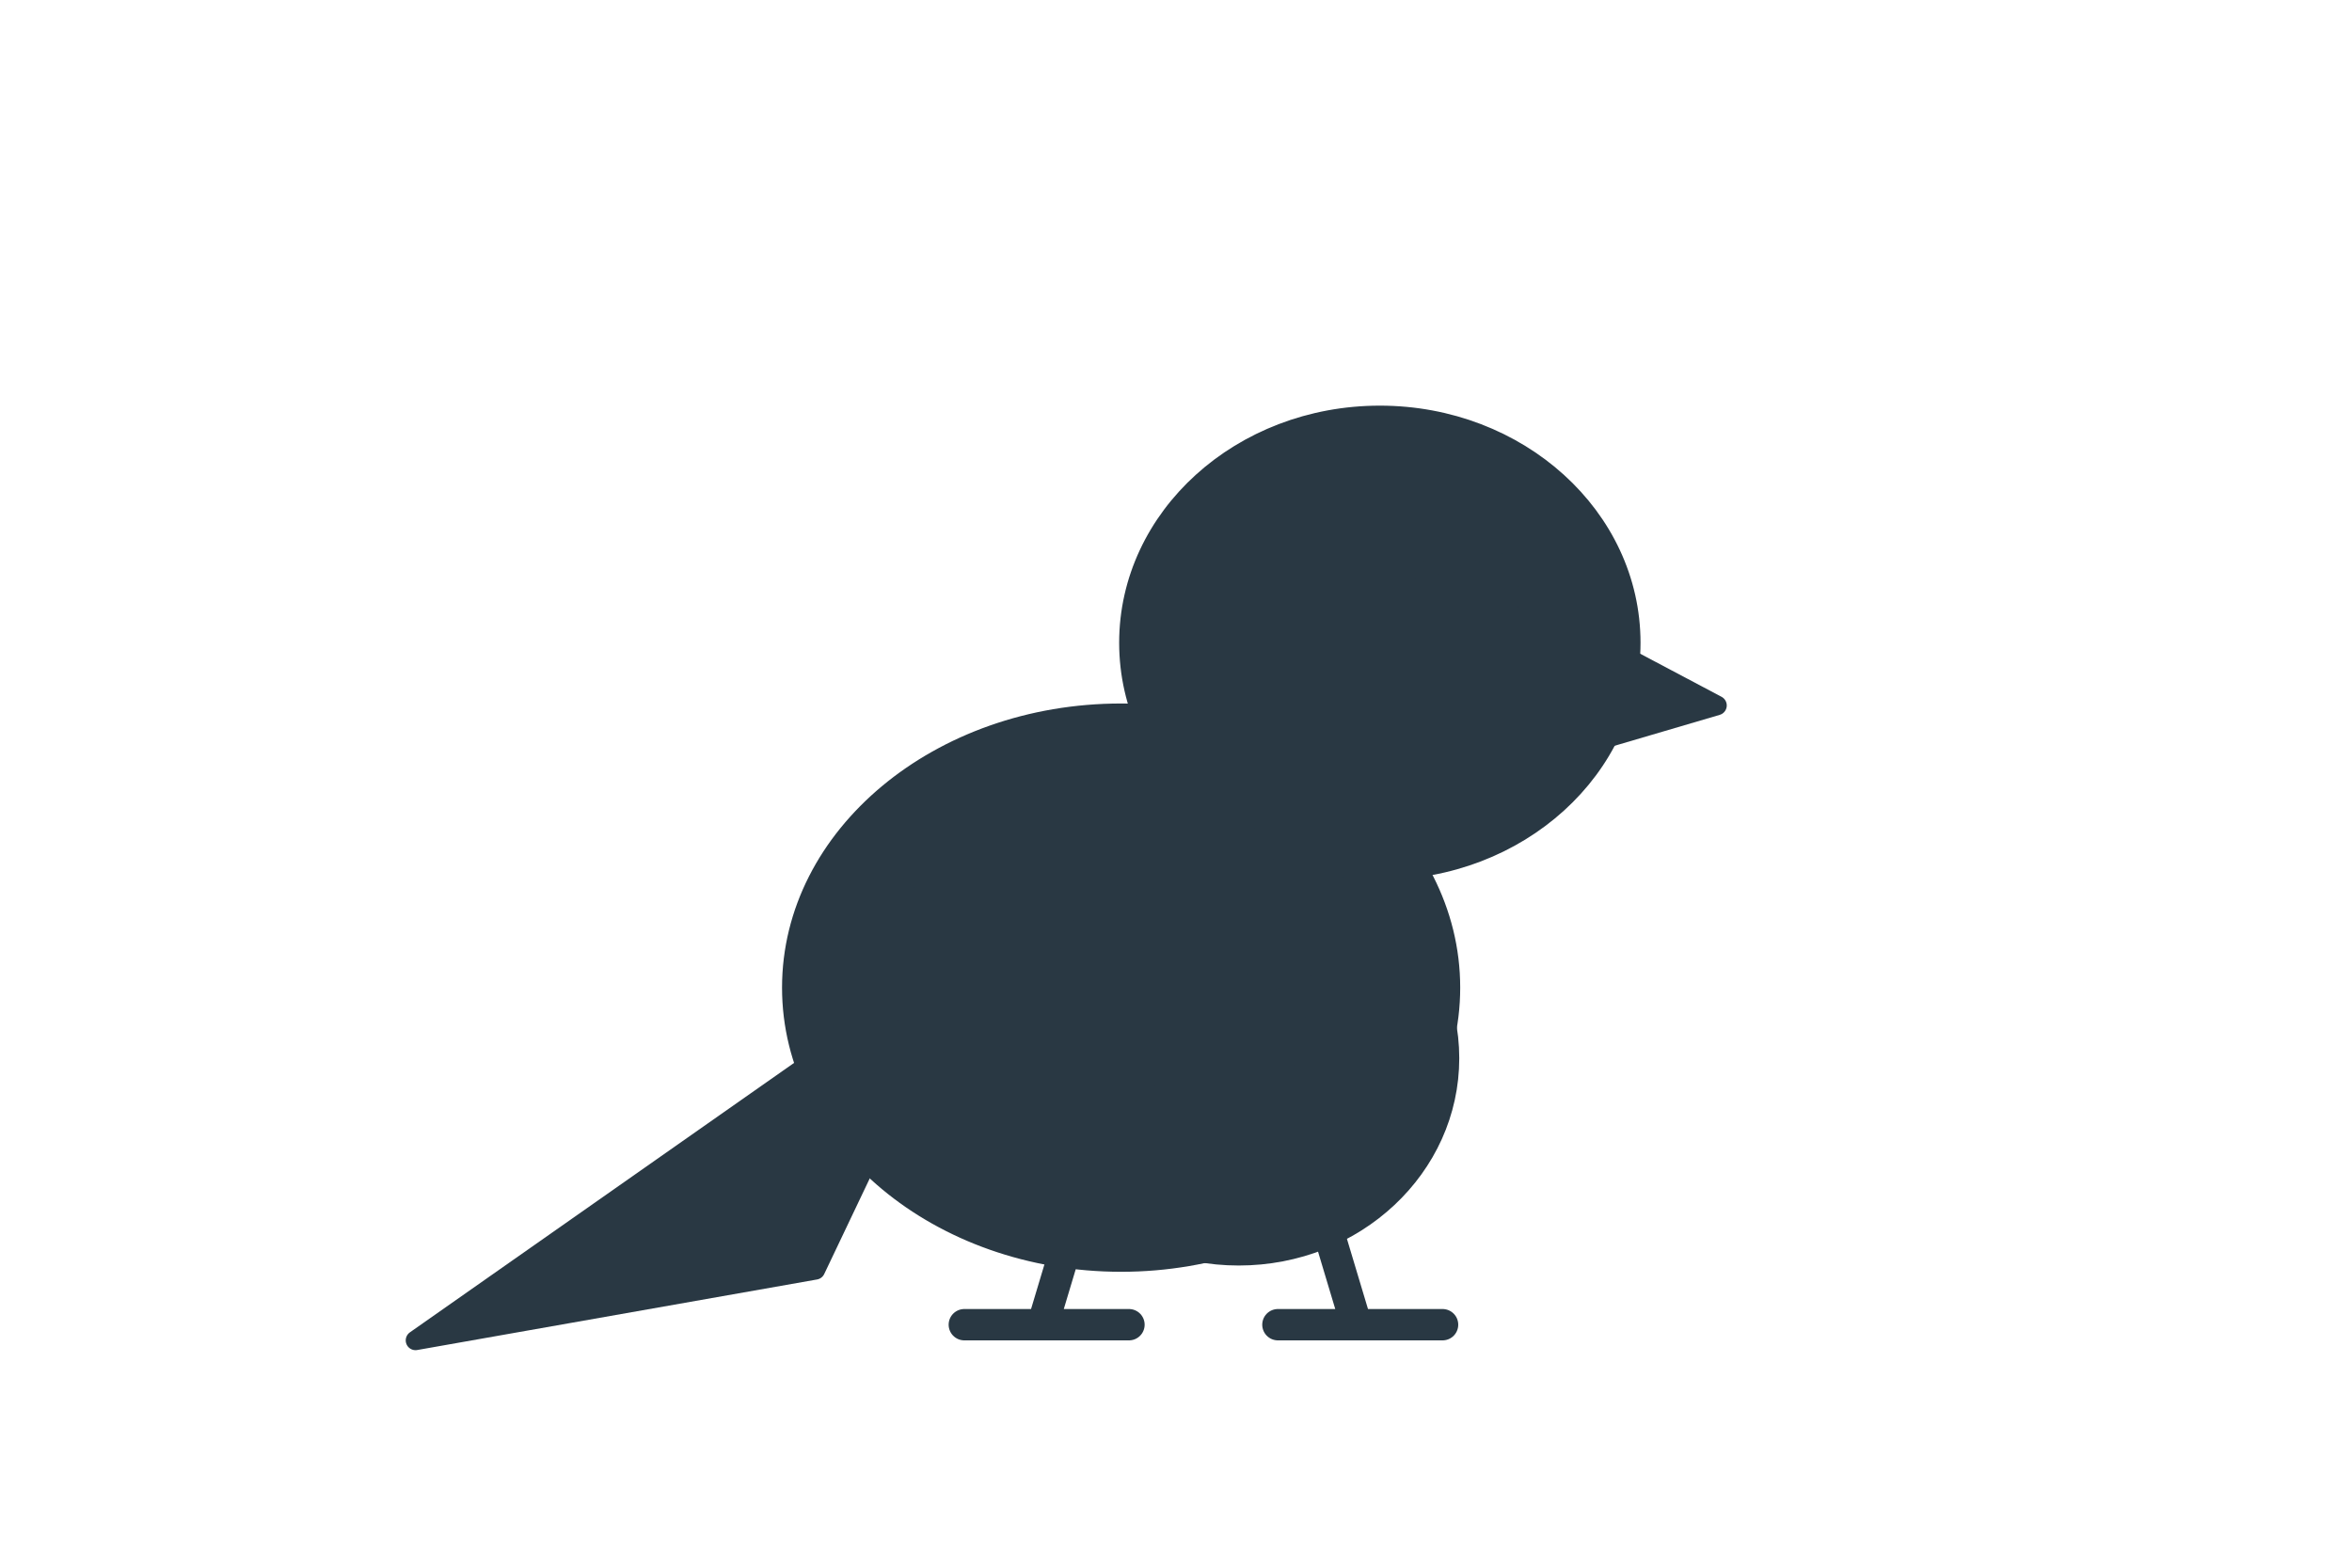
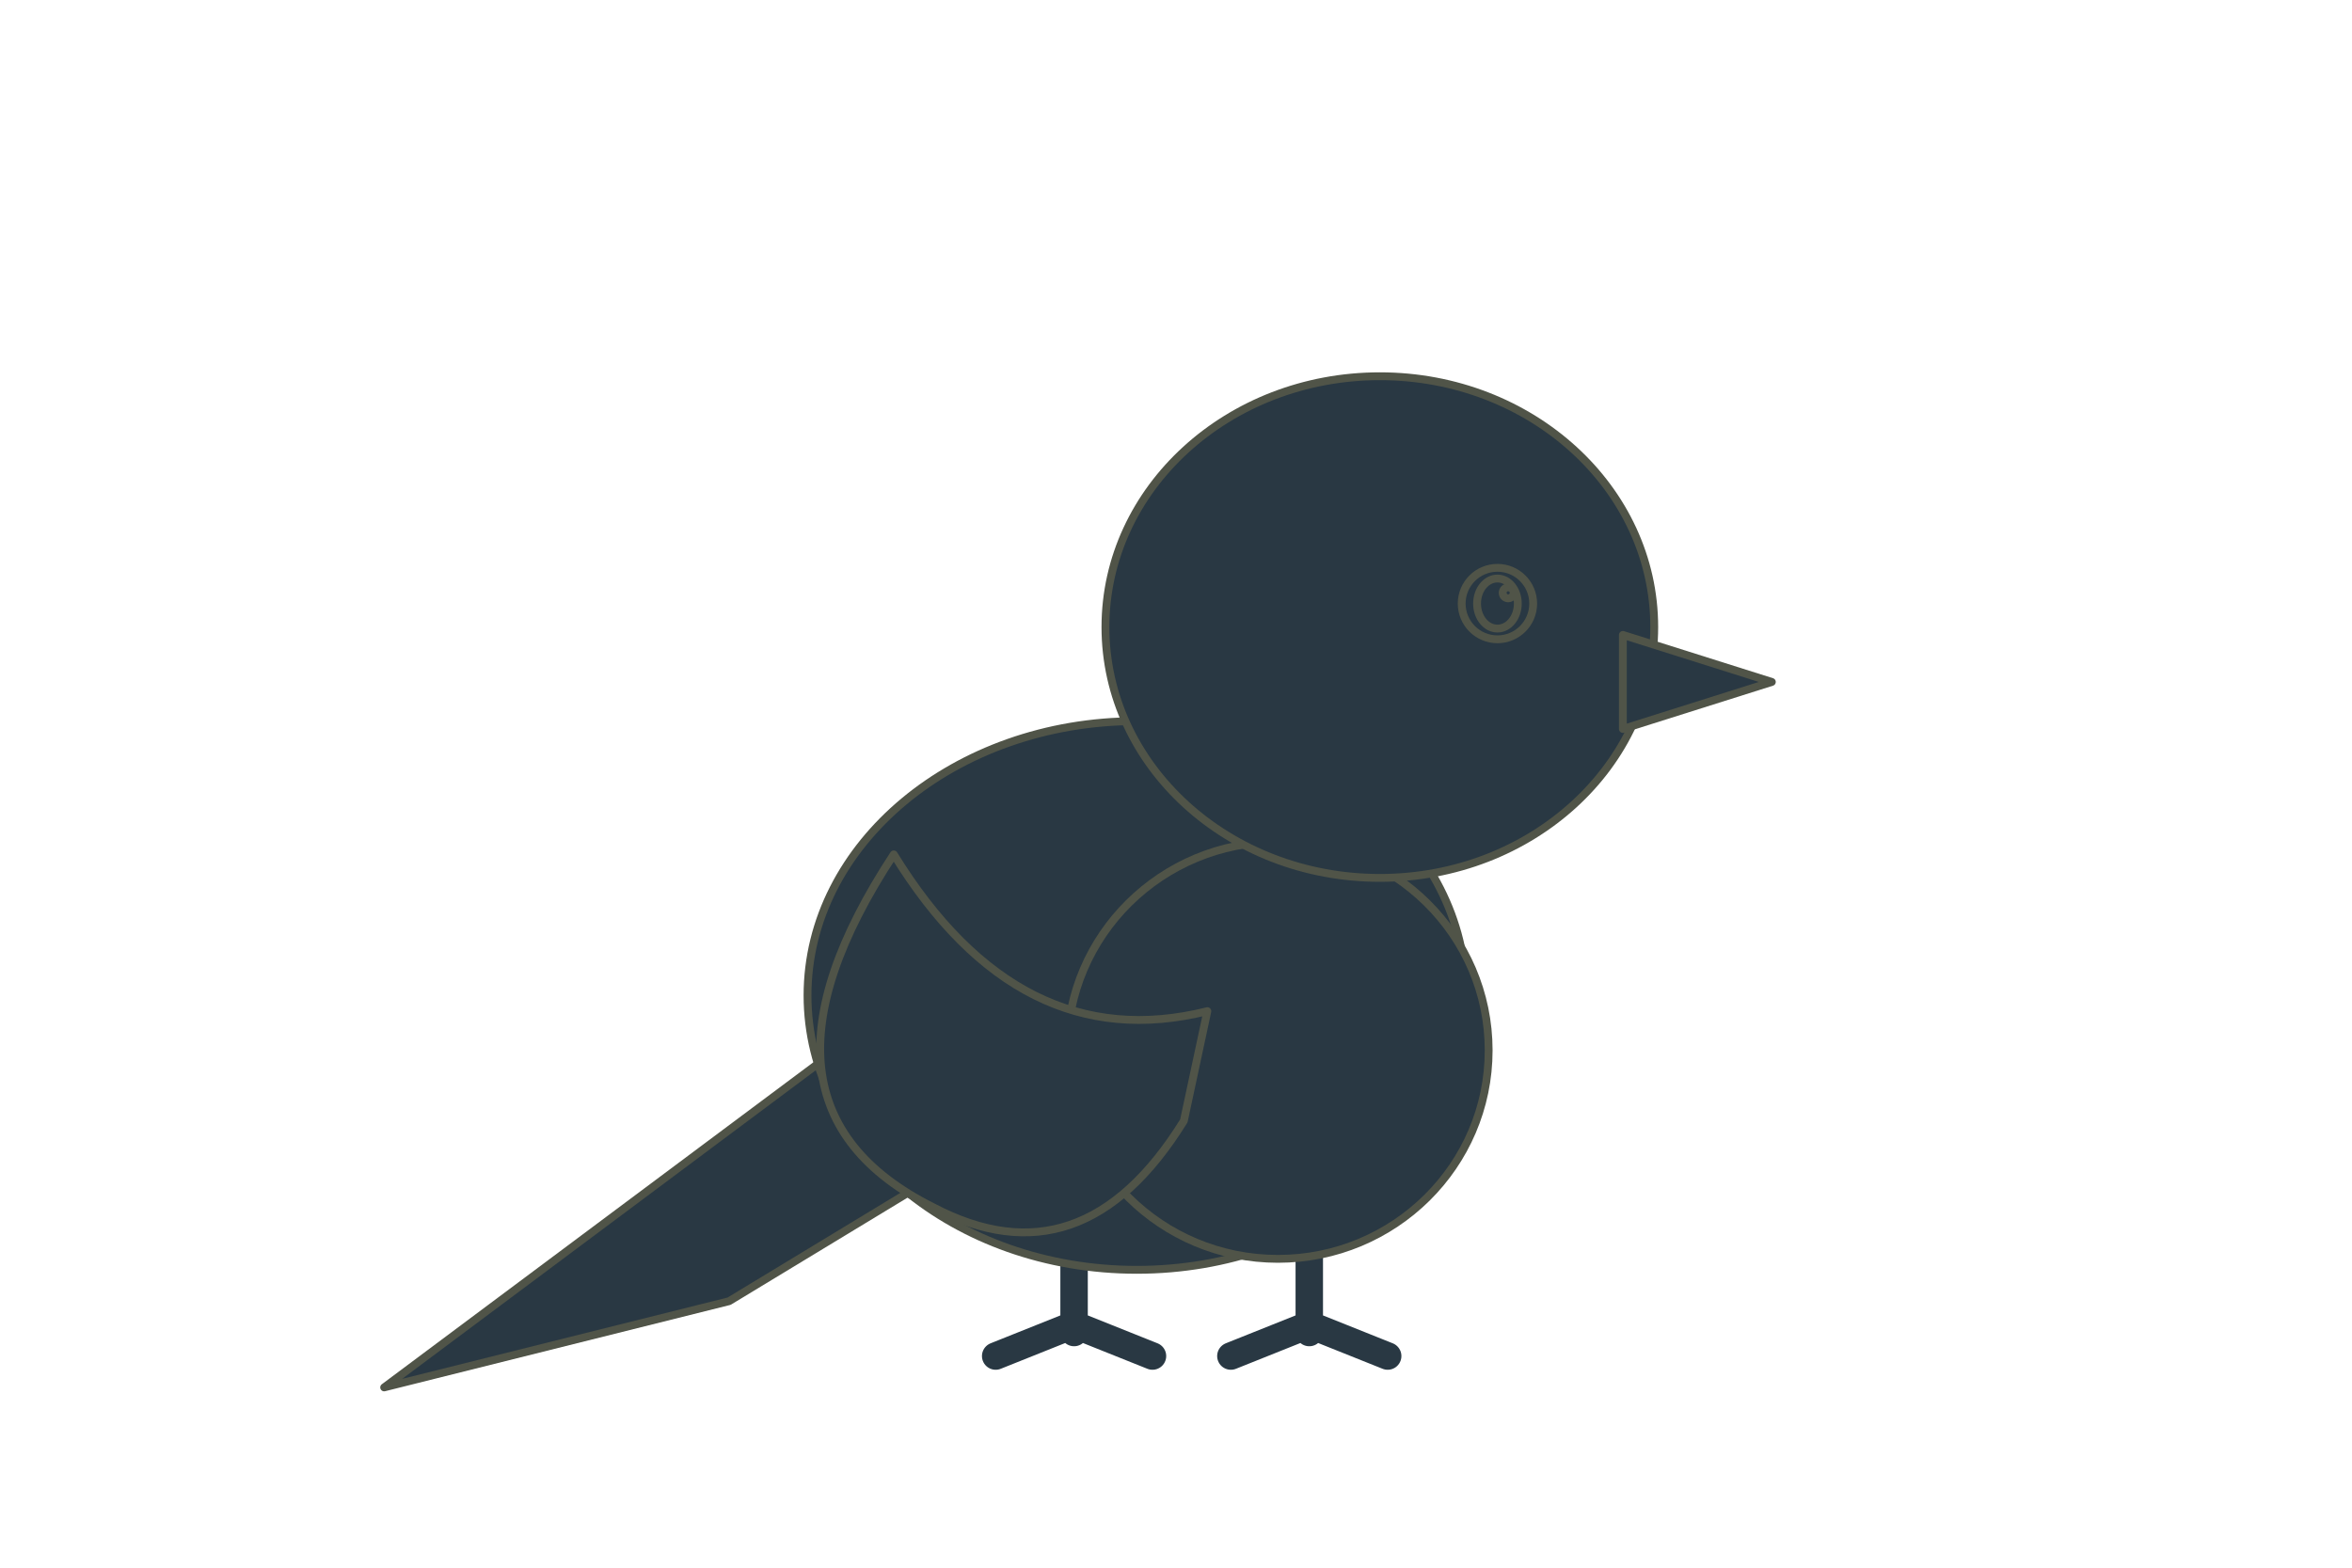
<svg xmlns="http://www.w3.org/2000/svg" viewBox="0 0 300 200">
-   <g stroke="#293843" stroke-width="2.5" stroke-linejoin="round" stroke-linecap="round">
-     <path d="m120 124-67 47 51-9 20-42Z" fill="#293843" />
-     <path d="m139 149-6 20m-10 0h21m23-20 6 20m-10 0h21" fill="none" stroke="#293843" stroke-width="4" />
-     <ellipse cx="143" cy="126" rx="42" ry="35" fill="#293843" />
-     <ellipse cx="158" cy="135" rx="26.88" ry="25.2" fill="#293843" />
-     <ellipse cx="176" cy="82" rx="32" ry="29" fill="#293843" />
-     <path d="M202 81 219 90 202 95Z" fill="#293843" />
-     <path d="M112 108Q89 154 141 155Q164 151 166 124Q141 132 112 108Z" fill="#293843" />
-     <path d="m113 123 40 10-5 7-39-10Z" fill="#293843" />
-     <path d="m110 136 29 9-5 5-24-8Z" fill="#293843" />
-     <ellipse cx="187" cy="76" rx="5.5" ry="6" fill="#293843" />
-     <ellipse cx="188" cy="75" rx="2" ry="2" fill="#293843" />
+   <defs>
+     <filter id="paper">
+       <feTurbulence type="fractalNoise" baseFrequency=".65" numOctaves="3" stitchTiles="stitch" />
+       <feColorMatrix type="saturate" values="0" />
+     </filter>
+   </defs>
+   <g stroke="#505448" stroke-width="1" stroke-linejoin="round" stroke-linecap="round">
+     <path d="M116 127 49 177 93 166 126 146Z" fill="#293843" data-part="tail" />
+     <path d="M137 152v18m-10 3 10-4 10 4m20-21v18m-10 3 10-4 10 4" fill="none" stroke="#293843" stroke-width="3.5" data-part="feet" />
+     <ellipse cx="145" cy="127" rx="42" ry="35" fill="#293843" />
+     <ellipse cx="163" cy="134" rx="26.88" ry="26.6" fill="#293843" />
+     <ellipse cx="176" cy="80" rx="35" ry="32" fill="#293843" />
+     <path d="M114 109Q93 141 119 154Q138 164 151 143L154 129Q130 135 114 109Z" fill="#293843" data-part="wing" />
+     <path d="M111 127 146 139 142 146 108 134Z" fill="#293843" stroke="none" />
+     <g data-part="eye">
+       <ellipse cx="191" cy="77" rx="4.56" ry="4.56" fill="#293843" />
+       <ellipse cx="191" cy="77" rx="2.599" ry="3.192" fill="#293843" />
+       <ellipse cx="192.368" cy="75.632" rx="0.7" ry="0.7" fill="#293843" />
+     </g>
+     <path d="M207 81 226 87 207 93Z" fill="#293843" data-part="beak" />
  </g>
</svg>
